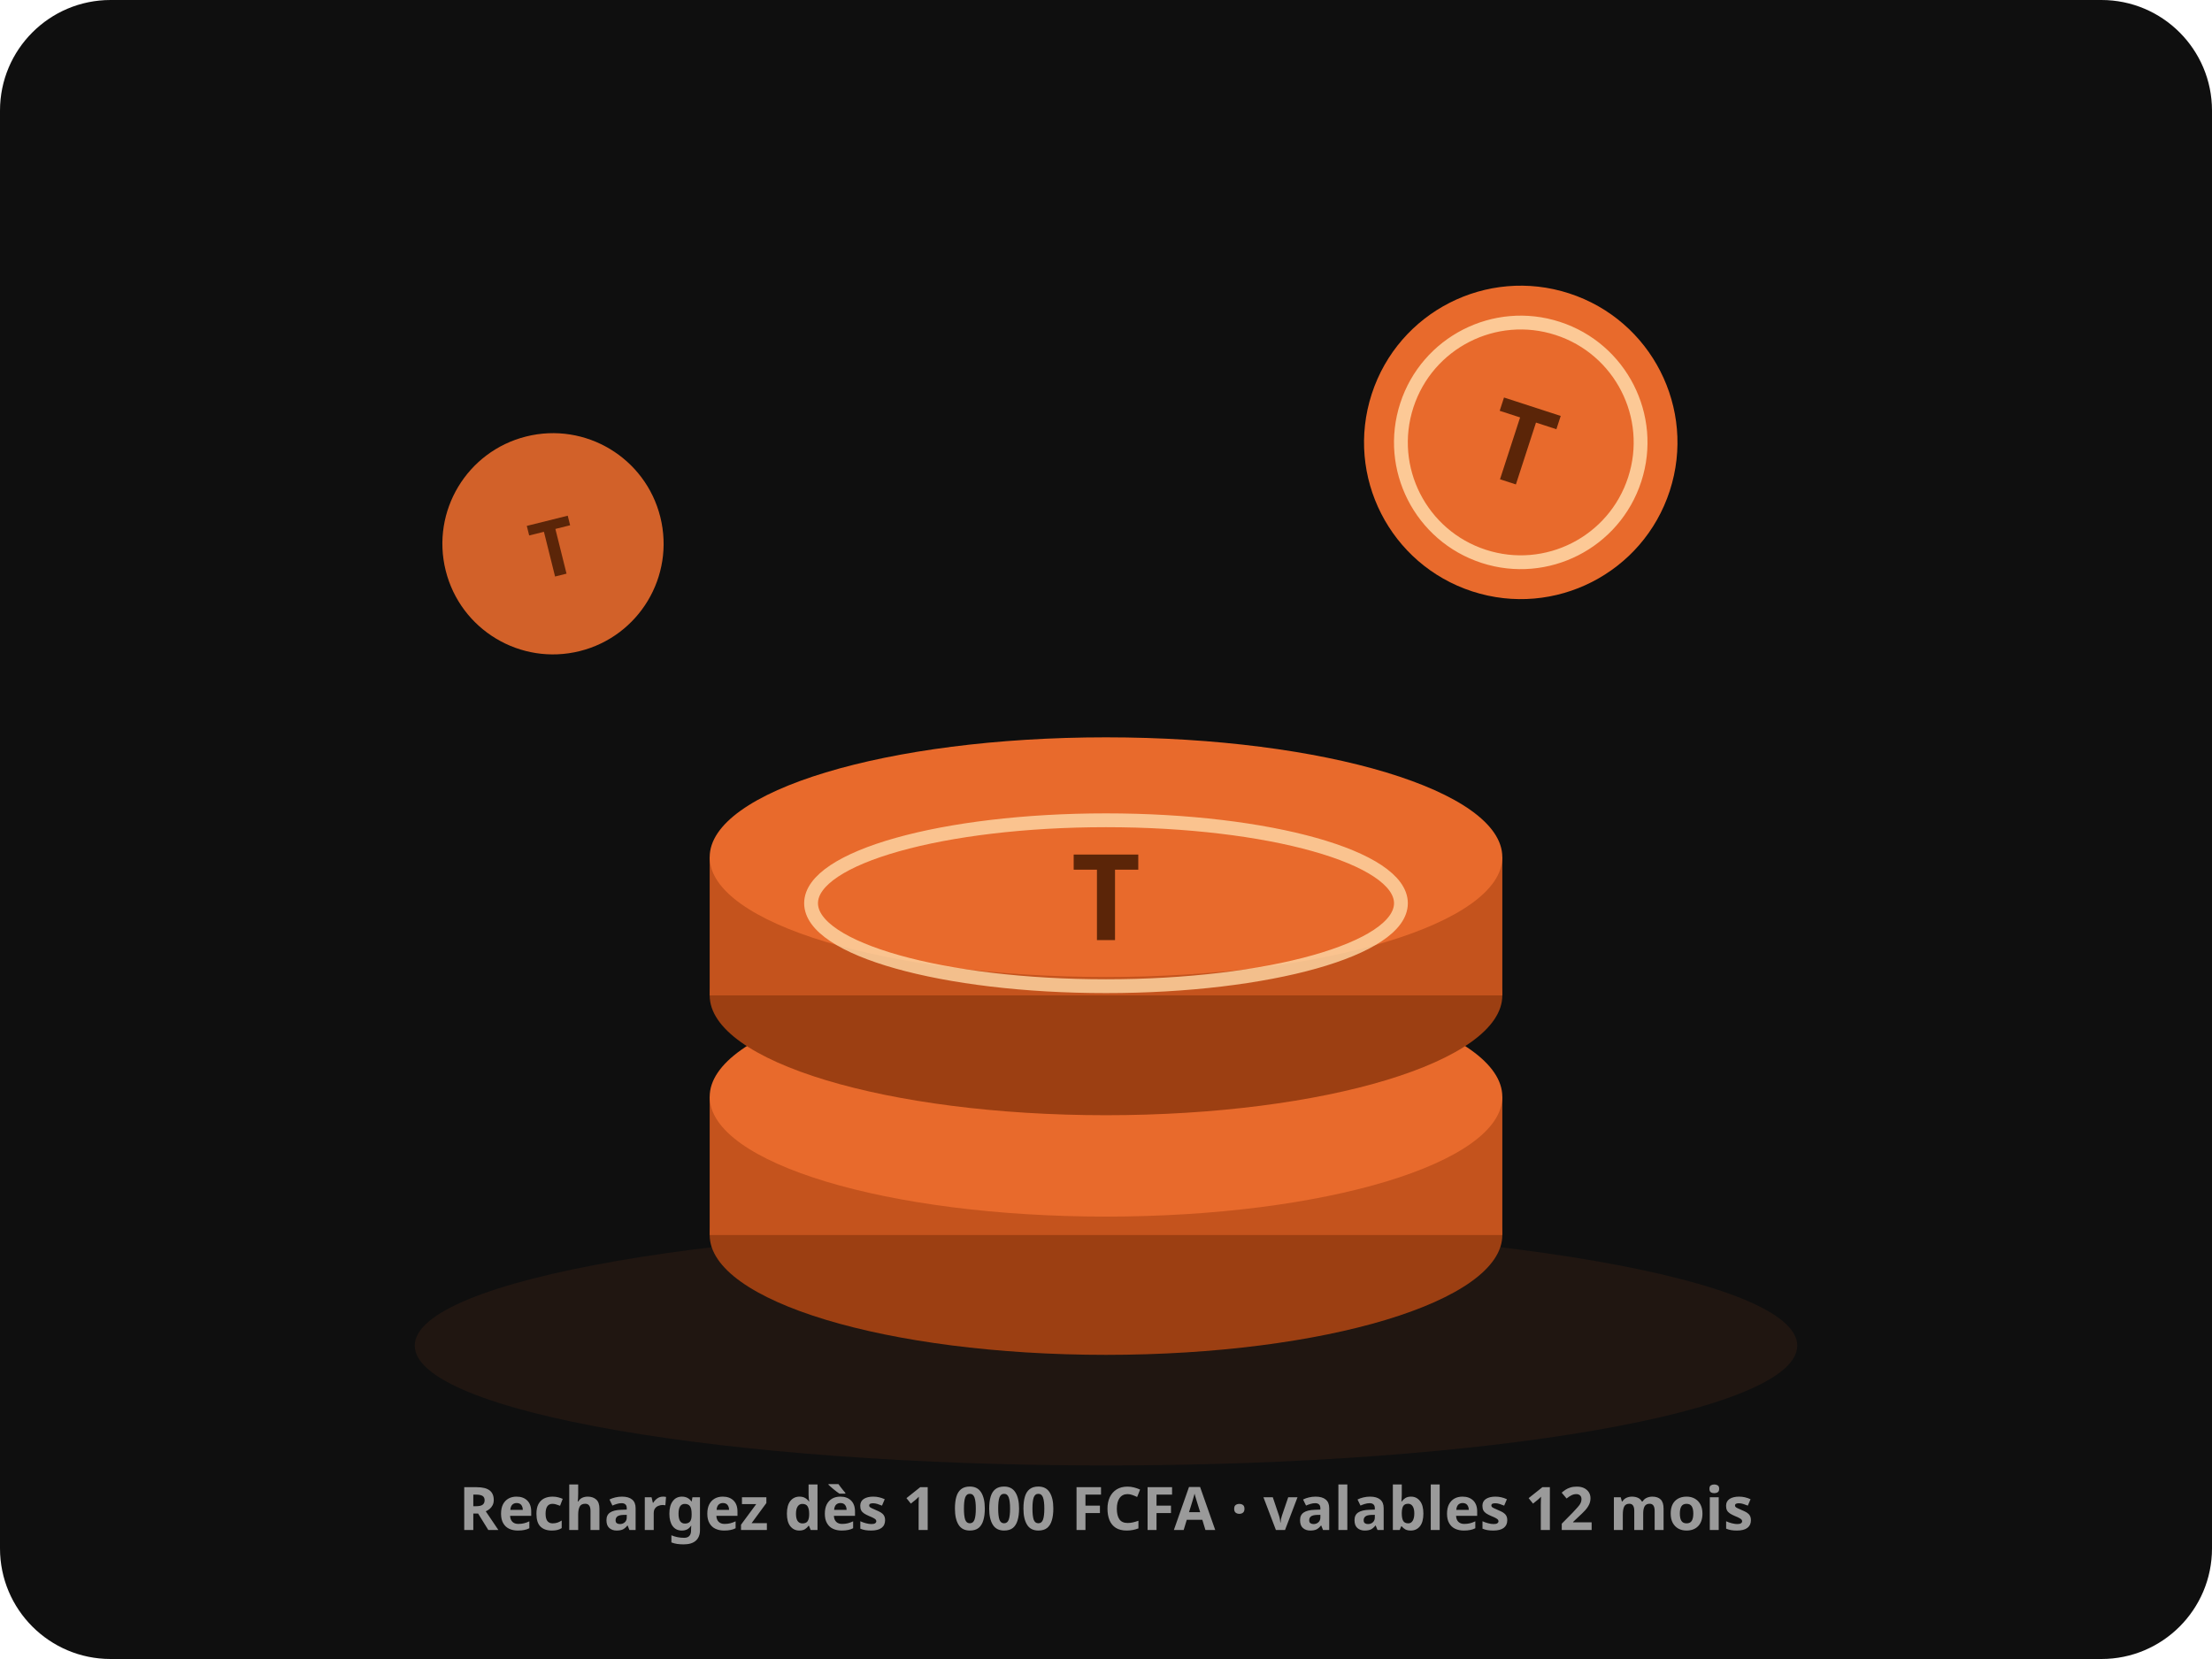
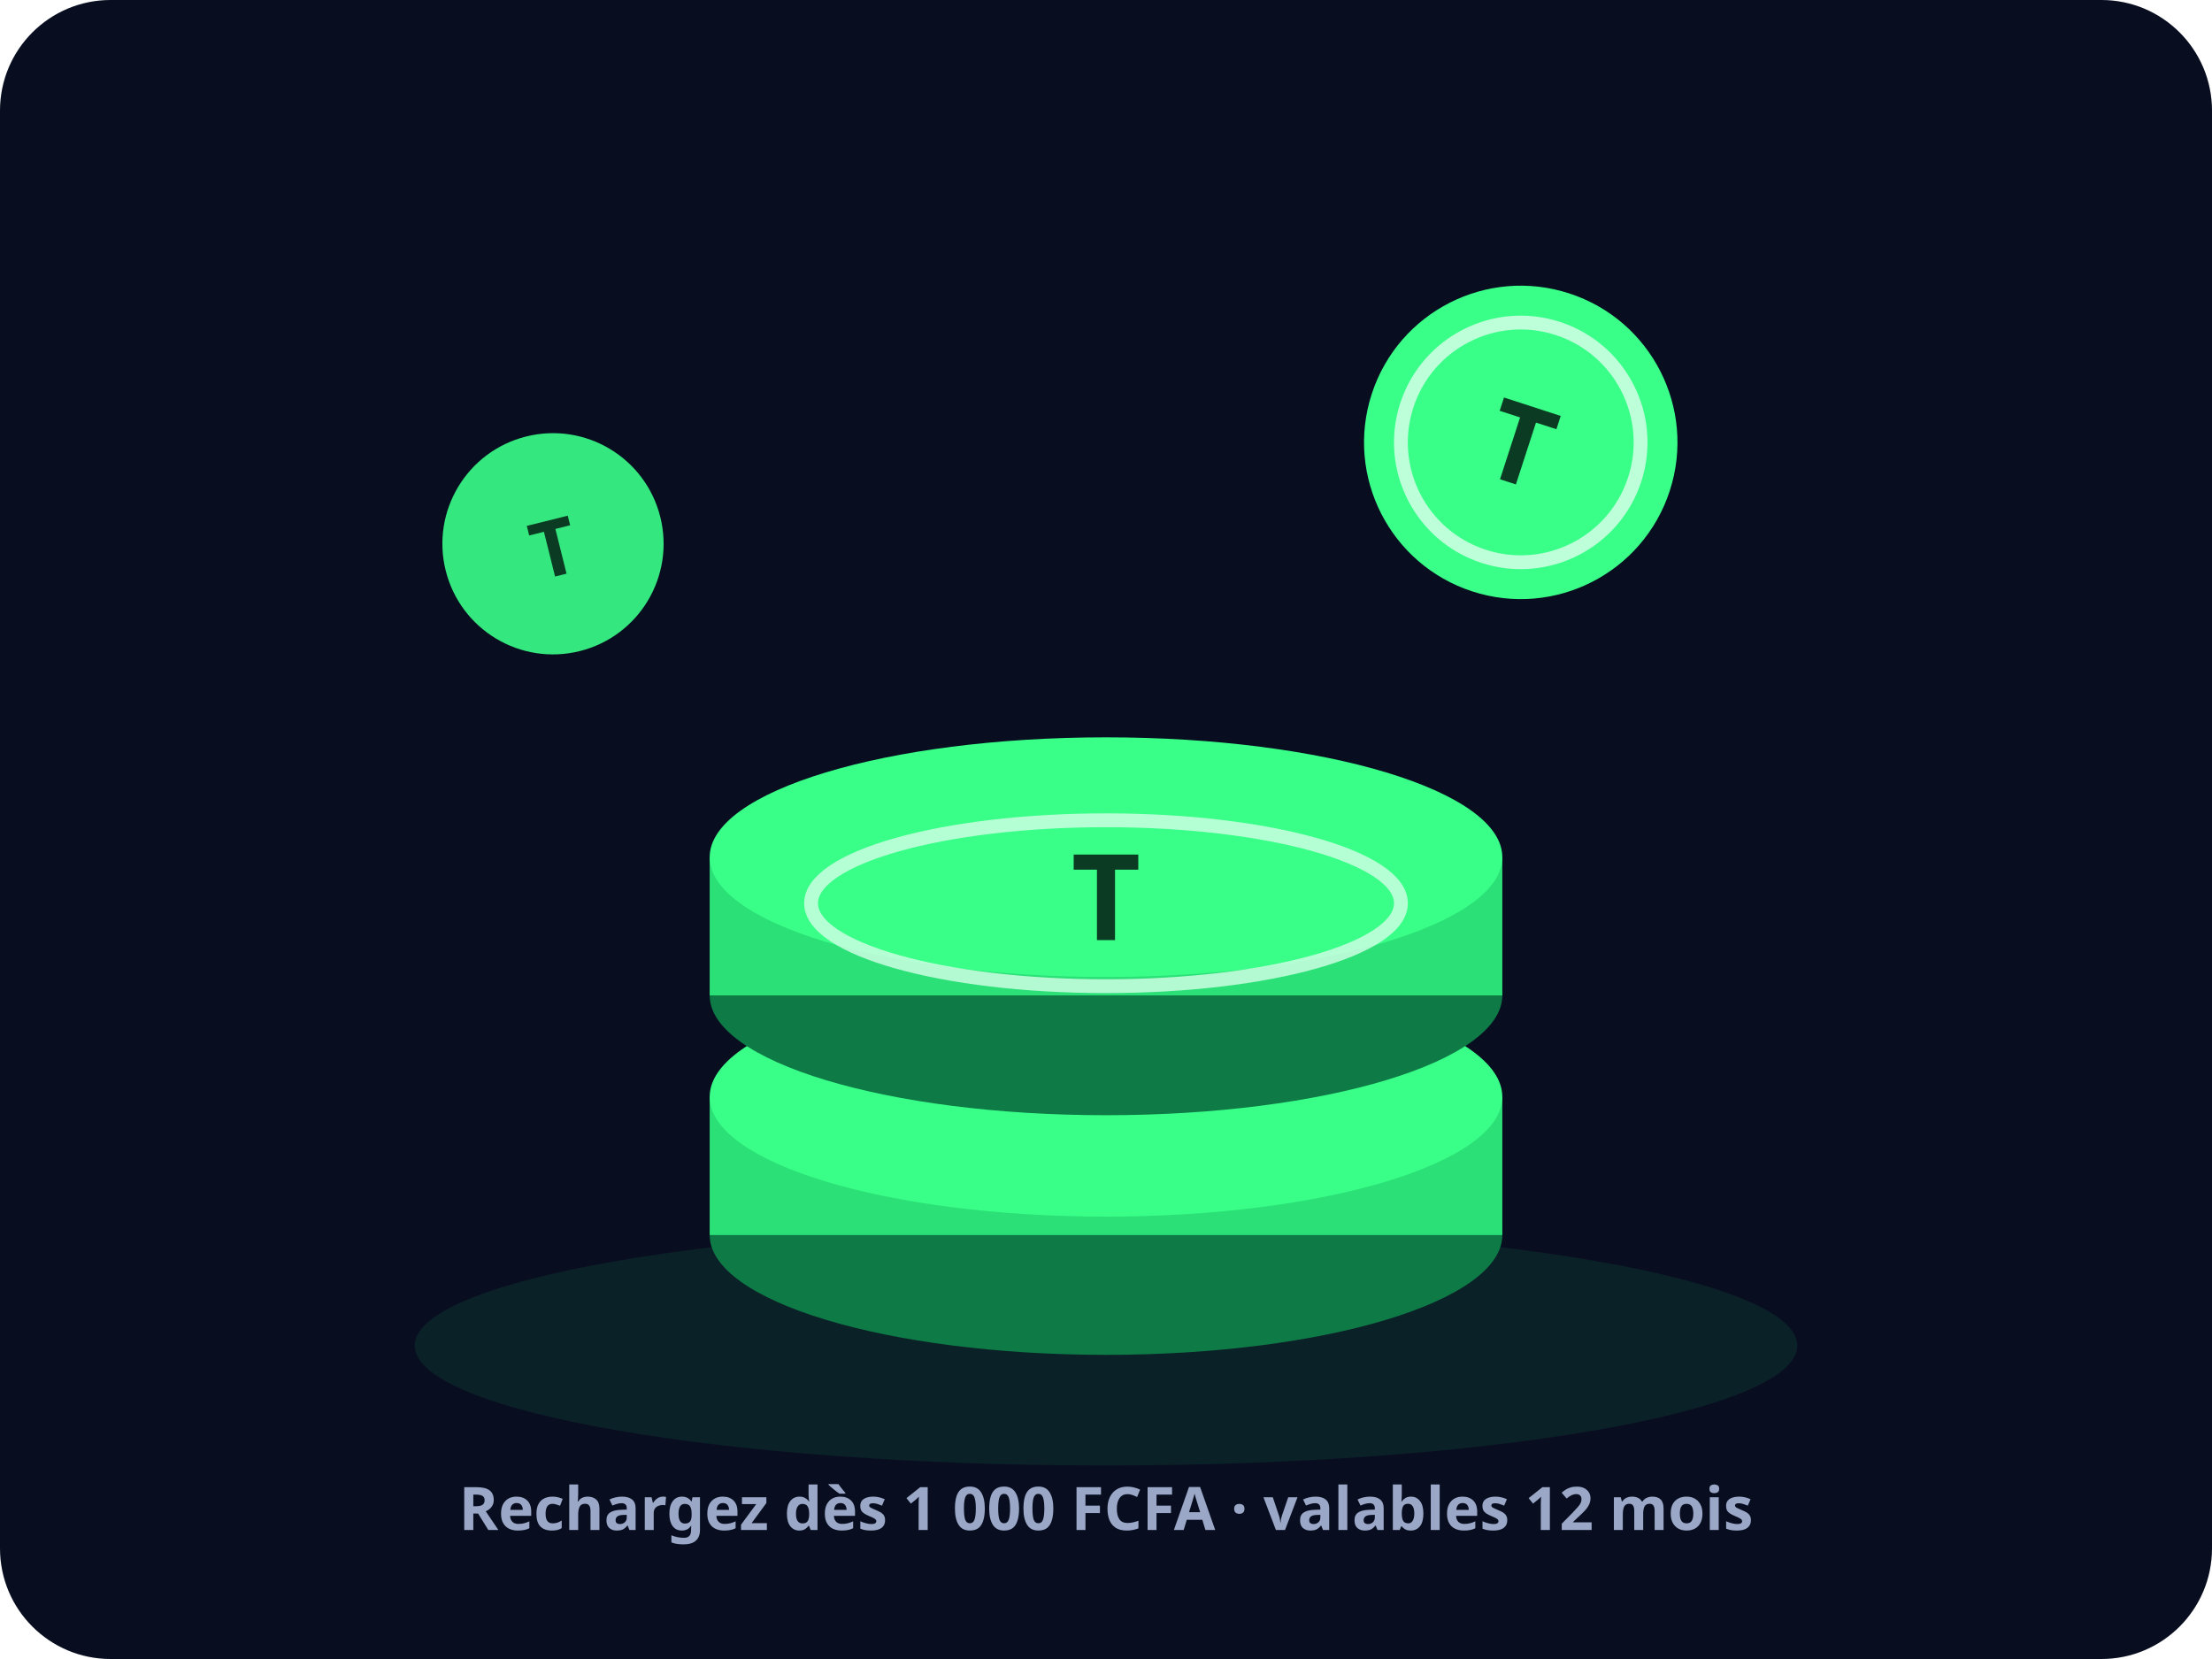
<svg xmlns="http://www.w3.org/2000/svg" viewBox="0 0 480 360" fill="none" role="img" aria-label="Pile de Tokens, la monnaie du marché">
-   <rect width="480" height="360" rx="24" fill="#0f0f0f" />
-   <ellipse cx="240" cy="292" rx="150" ry="26" fill="#e86a2c" opacity="0.08" />
+   <rect width="480" height="360" rx="24" fill="#080e20" />
+   <ellipse cx="240" cy="292" rx="150" ry="26" fill="#39ff88" opacity="0.08" />
  <g>
-     <ellipse cx="240" cy="268" rx="86" ry="26" fill="#9c3f12" />
-     <rect x="154" y="238" width="172" height="30" fill="#c4531d" />
-     <ellipse cx="240" cy="238" rx="86" ry="26" fill="#e86a2c" />
-     <ellipse cx="240" cy="216" rx="86" ry="26" fill="#9c3f12" />
-     <rect x="154" y="186" width="172" height="30" fill="#c4531d" />
-     <ellipse cx="240" cy="186" rx="86" ry="26" fill="#e86a2c" />
-     <ellipse cx="240" cy="196" rx="64" ry="18" fill="none" stroke="#ffd9a8" stroke-width="3" opacity="0.8" />
-     <text x="240" y="204" text-anchor="middle" font-family="system-ui,sans-serif" font-size="26" font-weight="800" fill="#5b2508">T</text>
+     <ellipse cx="240" cy="268" rx="86" ry="26" fill="#0e7a46" />
+     <rect x="154" y="238" width="172" height="30" fill="#2be076" />
+     <ellipse cx="240" cy="238" rx="86" ry="26" fill="#39ff88" />
+     <ellipse cx="240" cy="216" rx="86" ry="26" fill="#0e7a46" />
+     <rect x="154" y="186" width="172" height="30" fill="#2be076" />
+     <ellipse cx="240" cy="186" rx="86" ry="26" fill="#39ff88" />
+     <ellipse cx="240" cy="196" rx="64" ry="18" fill="none" stroke="#d5ffe8" stroke-width="3" opacity="0.8" />
+     <text x="240" y="204" text-anchor="middle" font-family="system-ui,sans-serif" font-size="26" font-weight="800" fill="#0b3b22">T</text>
  </g>
  <g transform="translate(330 96) rotate(18)">
-     <circle r="34" fill="#e86a2c" />
-     <circle r="26" fill="none" stroke="#ffd9a8" stroke-width="3" opacity="0.85" />
-     <text y="9" text-anchor="middle" font-family="system-ui,sans-serif" font-size="24" font-weight="800" fill="#5b2508">T</text>
+     <circle r="34" fill="#39ff88" />
+     <circle r="26" fill="none" stroke="#d5ffe8" stroke-width="3" opacity="0.85" />
+     <text y="9" text-anchor="middle" font-family="system-ui,sans-serif" font-size="24" font-weight="800" fill="#0b3b22">T</text>
  </g>
  <g transform="translate(120 118) rotate(-14)">
-     <circle r="24" fill="#e86a2c" opacity="0.9" />
-     <text y="7" text-anchor="middle" font-family="system-ui,sans-serif" font-size="17" font-weight="800" fill="#5b2508">T</text>
+     <circle r="24" fill="#39ff88" opacity="0.9" />
+     <text y="7" text-anchor="middle" font-family="system-ui,sans-serif" font-size="17" font-weight="800" fill="#0b3b22">T</text>
  </g>
-   <text x="240" y="332" text-anchor="middle" font-family="system-ui,sans-serif" font-size="13" font-weight="600" fill="#9a9a9a">Rechargez dès 1 000 FCFA · valables 12 mois</text>
+   <text x="240" y="332" text-anchor="middle" font-family="system-ui,sans-serif" font-size="13" font-weight="600" fill="#9aa7c7">Rechargez dès 1 000 FCFA · valables 12 mois</text>
</svg>
